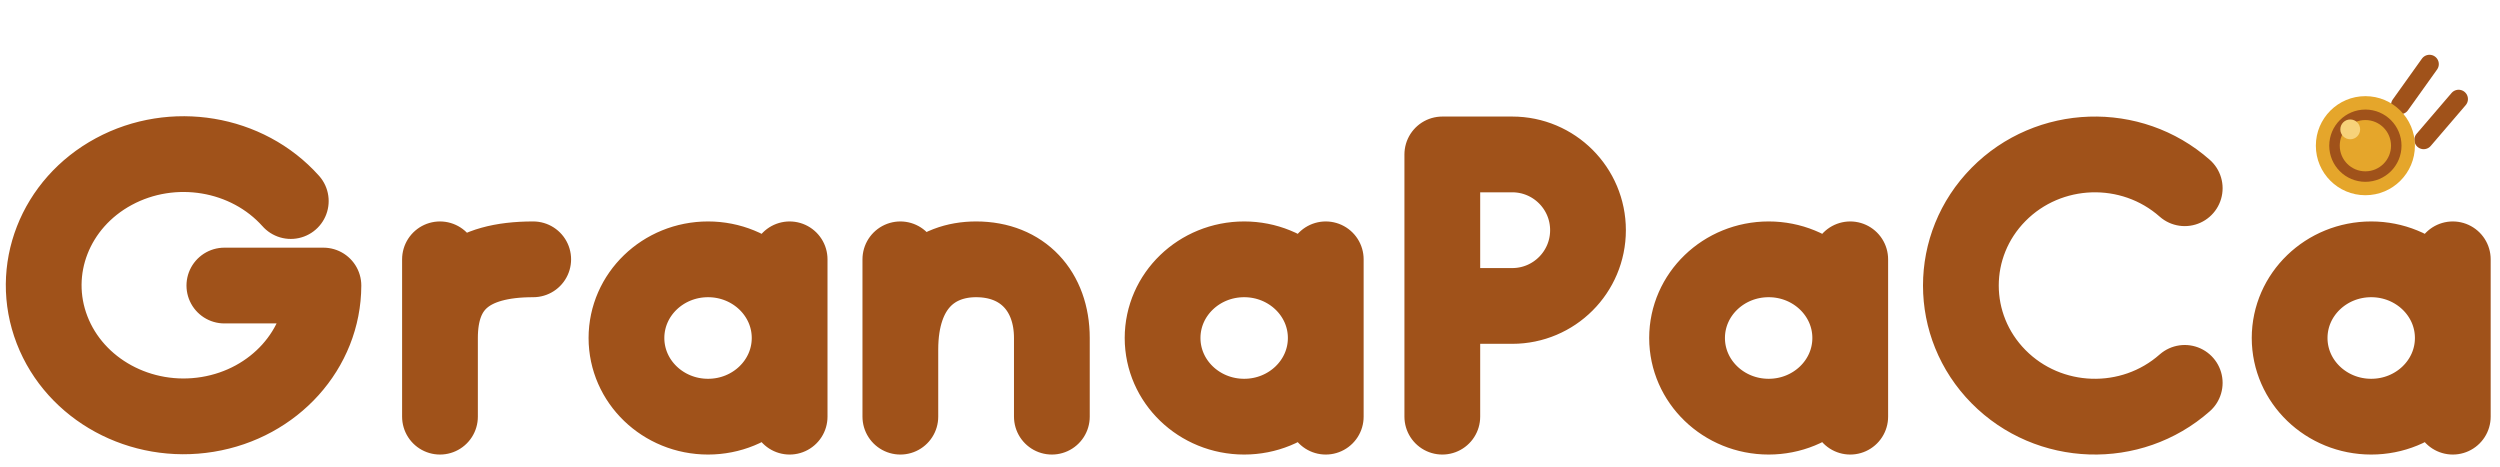
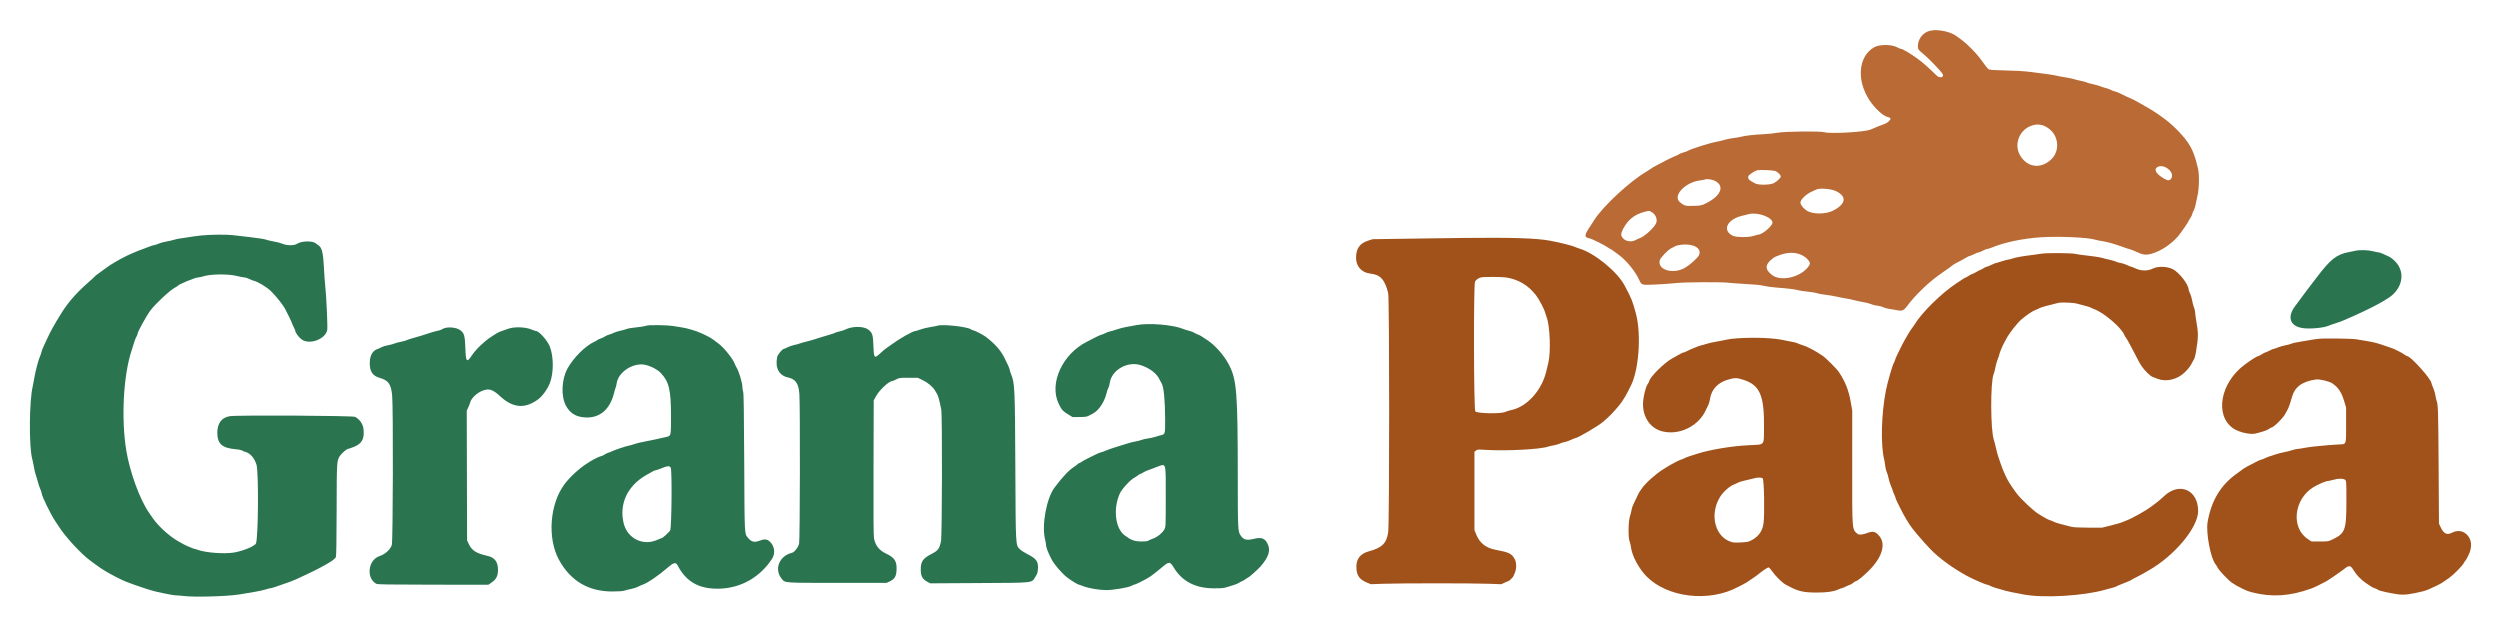
- <svg xmlns="http://www.w3.org/2000/svg" viewBox="0 22 429 80" role="img" aria-labelledby="t">
-   <path d="M49.9 56.5 A24 22.5 0 1 0 55.5 71 H38.5 M75.5 93.5 V66.5 M75.5 80 C75.5 71 80.5 66.5 91.5 66.5 M135.5 66.5 V93.5 M135.5 80 A14 13.5 0 1 0 107.5 80 A14 13.5 0 1 0 135.5 80 M154.5 93.5 V66.5 M154.5 82 C154.5 71 160.5 66.5 167.5 66.5 C175.5 66.5 180.5 72 180.5 80 V93.5 M227.5 66.5 V93.5 M227.5 80 A14 13.5 0 1 0 199.5 80 A14 13.5 0 1 0 227.5 80 M247.5 93.5 V48.5 H259.5 A13 13 0 0 1 259.5 74.5 H247.5 M317.5 66.5 V93.5 M317.5 80 A14 13.5 0 1 0 289.5 80 A14 13.5 0 1 0 317.5 80 M374.9 54.3 A23 22.5 0 1 0 374.9 87.7 M420.9 66.5 V93.5 M420.9 80 A14 13.5 0 1 0 392.9 80 A14 13.5 0 1 0 420.9 80" fill="none" stroke="#A0521A" stroke-width="13" stroke-linecap="round" stroke-linejoin="round" />
-   <path d="M411.9 40 L416.9 33" stroke="#A0521A" stroke-width="3.2" stroke-linecap="round" />
-   <path d="M415.9 46 L421.9 39" stroke="#A0521A" stroke-width="3.2" stroke-linecap="round" />
-   <circle cx="405.9" cy="47" r="8.5" fill="#E5A62B" />
-   <circle cx="405.9" cy="47" r="5.3" fill="none" stroke="#A0521A" stroke-width="1.8" />
-   <circle cx="403.3" cy="44.2" r="1.7" fill="#F7D27A" />
+ <svg xmlns="http://www.w3.org/2000/svg" viewBox="104 44 4199 1052" role="img" aria-labelledby="t">
+   <path d="M 441.479 439.536 C 434.867 440.259, 425.642 441.528, 420.979 442.358 C 416.315 443.187, 409.858 444.160, 406.629 444.520 C 403.400 444.880, 398.901 445.829, 396.632 446.630 C 394.363 447.430, 388.470 448.782, 383.536 449.633 C 378.601 450.485, 372.954 452.003, 370.986 453.007 C 369.017 454.011, 365.628 455.146, 363.453 455.527 C 361.279 455.909, 357.025 457.255, 354 458.518 C 350.975 459.781, 346.475 461.484, 344 462.302 C 335.433 465.135, 317.300 473.020, 311 476.653 C 309.625 477.446, 306.700 478.985, 304.500 480.074 C 302.300 481.162, 298.215 483.504, 295.423 485.276 C 292.630 487.049, 288.891 489.400, 287.113 490.500 C 285.335 491.600, 281.095 494.646, 277.690 497.270 C 274.286 499.893, 269.858 503.132, 267.850 504.469 C 265.843 505.805, 264.043 507.259, 263.850 507.699 C 263.658 508.140, 258.550 512.850, 252.500 518.166 C 230.671 537.349, 216.561 553.878, 203.984 575 C 202.837 576.925, 200.368 580.975, 198.495 584 C 196.623 587.025, 193.804 591.975, 192.231 595 C 190.658 598.025, 188.621 601.850, 187.704 603.500 C 186.787 605.150, 184.406 610.100, 182.412 614.500 C 180.417 618.900, 177.744 624.750, 176.470 627.500 C 175.195 630.250, 173.839 634.075, 173.455 636 C 173.070 637.925, 171.961 641.075, 170.989 643 C 168.690 647.552, 163.096 669.148, 161.405 680 C 160.676 684.675, 159.595 690.454, 159.002 692.843 C 153.079 716.711, 152.473 793.839, 158.045 814.500 C 159.084 818.350, 160.449 824.875, 161.079 829 C 161.708 833.125, 163.047 838.750, 164.054 841.500 C 165.060 844.250, 166.602 849.425, 167.479 853 C 168.357 856.575, 170.183 862.031, 171.537 865.125 C 172.892 868.219, 174 871.518, 174 872.457 C 174 876.797, 188.984 907.701, 196.500 918.862 C 199.250 922.946, 202.400 927.704, 203.500 929.435 C 213.880 945.772, 240.888 974.968, 254.900 985 C 258.357 987.475, 262.891 990.850, 264.977 992.500 C 267.062 994.150, 270.058 996.286, 271.634 997.246 C 273.210 998.207, 276.525 1000.337, 279 1001.980 C 286.706 1007.095, 308.451 1018.345, 316 1021.121 C 318.475 1022.031, 324.325 1024.207, 329 1025.956 C 333.675 1027.705, 340.263 1029.963, 343.640 1030.974 C 347.017 1031.985, 352.417 1033.725, 355.640 1034.841 C 364.321 1037.846, 394.144 1043.995, 400.221 1044.033 C 403.125 1044.051, 408.650 1044.485, 412.500 1044.998 C 429.502 1047.265, 484.027 1045.803, 505.500 1042.506 C 527.614 1039.110, 544.962 1035.823, 550.444 1033.989 C 553.713 1032.895, 557.313 1031.997, 558.444 1031.993 C 560.221 1031.987, 569.792 1028.799, 592 1020.818 C 597.662 1018.783, 602.209 1016.739, 622 1007.332 C 633.406 1001.911, 634.842 1001.186, 644.500 995.986 C 659.853 987.719, 666.201 983.362, 668.123 979.770 C 668.877 978.361, 669.275 953.968, 669.414 900.617 C 669.634 816.278, 669.547 817.591, 675.532 808.954 C 678.287 804.978, 686.514 797.991, 688.414 798.013 C 689.011 798.019, 693.252 796.572, 697.837 794.797 C 711.868 789.363, 716.411 781.192, 714.550 764.740 C 713.572 756.095, 708.449 748.594, 700.500 744.170 C 696.738 742.076, 501.893 741.029, 489.846 743.039 C 476.270 745.303, 469.002 754.975, 469.001 770.779 C 468.999 789.420, 477.025 796.607, 500 798.533 C 504.675 798.925, 509.400 799.877, 510.500 800.648 C 511.600 801.419, 514.293 802.534, 516.483 803.126 C 524.382 805.261, 531.576 813.689, 534.858 824.655 C 538.591 837.126, 537.853 946.365, 533.967 956.587 C 532.251 961.100, 513.230 969.120, 497.566 971.934 C 481.843 974.759, 449.603 972.459, 436.500 967.578 C 434.300 966.758, 431.882 966.068, 431.126 966.044 C 429.717 965.999, 414.695 959.648, 412 957.959 C 411.175 957.441, 408.408 955.904, 405.851 954.543 C 389.955 946.082, 370.259 928.418, 359.952 913.381 C 359.154 912.215, 356.521 908.390, 354.103 904.881 C 338.709 882.539, 321.989 836.679, 316.111 800.677 C 307.338 746.937, 311.236 674.057, 325.107 632.500 C 326.208 629.200, 327.984 623.475, 329.053 619.777 C 330.122 616.080, 331.895 611.580, 332.994 609.777 C 334.093 607.975, 334.994 605.798, 334.996 604.940 C 335.005 601.445, 349.978 574.238, 356.919 565.104 C 365.650 553.618, 389.809 531.179, 397.878 527.062 C 400.070 525.944, 402.106 524.637, 402.402 524.159 C 404.036 521.515, 431.956 510, 436.732 510 C 438.258 510, 442.655 509.041, 446.503 507.868 C 458.445 504.229, 487.264 503.980, 501.171 507.396 C 507.002 508.828, 513.106 510, 514.737 510 C 516.368 510, 519.720 511.073, 522.187 512.384 C 524.653 513.696, 528.199 515.104, 530.067 515.515 C 537.156 517.072, 552.586 526.453, 559.546 533.439 C 568.009 541.933, 579.122 555.832, 582.500 562.148 C 587.105 570.759, 593.838 584.677, 594.522 587 C 594.927 588.375, 596.325 591.521, 597.629 593.992 C 598.933 596.463, 600 599.123, 600 599.904 C 600 602.736, 606.370 611.159, 610.881 614.292 C 624.268 623.589, 650.722 613.658, 653.613 598.251 C 654.589 593.049, 652.056 538.571, 650.075 522.170 C 649.522 517.588, 648.603 504.313, 648.034 492.670 C 646.878 469.030, 644.556 459.612, 639.047 456.205 C 637.646 455.339, 635.556 453.800, 634.403 452.784 C 629.058 448.079, 610.304 448.548, 602.706 453.576 C 597.770 456.843, 585.461 456.625, 577.563 453.131 C 575.116 452.049, 568.822 450.432, 563.576 449.538 C 558.330 448.645, 552.435 447.244, 550.477 446.426 C 548.519 445.608, 537.148 443.824, 525.209 442.462 C 513.269 441.100, 499.912 439.539, 495.526 438.993 C 484.702 437.645, 456.160 437.932, 441.479 439.536 M 2013.500 589.924 C 2008 590.953, 1999.670 592.487, 1994.988 593.333 C 1990.306 594.179, 1983.331 595.994, 1979.488 597.367 C 1975.645 598.739, 1970.704 600.189, 1968.508 600.588 C 1966.313 600.987, 1962.533 602.368, 1960.109 603.657 C 1957.685 604.945, 1955.116 606, 1954.400 606 C 1953.259 606, 1941.129 611.674, 1937 614.140 C 1936.175 614.632, 1932.800 616.382, 1929.500 618.028 C 1888.463 638.497, 1865.832 688.044, 1882.056 721.900 C 1886.996 732.209, 1889.202 734.685, 1898.408 740.246 L 1905.450 744.500 1916.992 744.440 C 1926.125 744.392, 1929.260 744, 1932.017 742.559 C 1933.932 741.558, 1937.244 739.860, 1939.376 738.786 C 1949.270 733.798, 1959.110 719.126, 1962.609 704.144 C 1963.425 700.648, 1964.776 696.745, 1965.612 695.470 C 1966.447 694.195, 1967.522 690.382, 1968.001 686.996 C 1971.073 665.258, 1998.294 649.956, 2020.501 657.483 C 2035.970 662.726, 2047.039 671.383, 2051.849 682 C 2052.721 683.925, 2054.200 686.643, 2055.136 688.041 C 2058.590 693.197, 2060.897 717.025, 2060.956 748.179 C 2061.005 773.614, 2061.143 773.103, 2053.705 775.045 C 2051.392 775.649, 2046.784 776.967, 2043.464 777.973 C 2040.145 778.979, 2034.745 780.131, 2031.464 780.532 C 2028.184 780.933, 2023.475 782.043, 2021 782.998 C 2018.525 783.952, 2014.250 785.043, 2011.500 785.421 C 2008.750 785.799, 2003.125 787.168, 1999 788.462 C 1994.875 789.755, 1985.425 792.689, 1978 794.980 C 1970.575 797.270, 1962.925 799.956, 1961 800.947 C 1959.075 801.938, 1955.925 803.081, 1954 803.486 C 1952.075 803.891, 1948.475 805.265, 1946 806.538 C 1943.525 807.811, 1937.597 810.725, 1932.827 813.013 C 1928.057 815.301, 1922.682 818.259, 1920.883 819.586 C 1919.084 820.914, 1917.079 822, 1916.428 822 C 1915.777 822, 1914.647 822.721, 1913.916 823.601 C 1913.185 824.482, 1910.317 826.664, 1907.543 828.449 C 1898.985 833.958, 1889.247 844.349, 1875.161 863 C 1861.662 880.874, 1853.329 926.608, 1859.309 950 C 1860.223 953.575, 1860.977 958, 1860.985 959.832 C 1861.002 963.677, 1865.545 975.051, 1870.929 984.726 C 1875.863 993.594, 1888.483 1007.968, 1896.865 1014.266 C 1904.110 1019.710, 1914.416 1025.993, 1916.151 1026.024 C 1916.893 1026.037, 1920.200 1027.174, 1923.500 1028.551 C 1931.569 1031.917, 1950.346 1035.124, 1962 1035.127 C 1973.863 1035.129, 1999.713 1030.755, 2004.276 1027.973 C 2006.049 1026.892, 2008.208 1026.006, 2009.073 1026.004 C 2009.937 1026.002, 2014.662 1023.956, 2019.573 1021.459 C 2035.883 1013.162, 2036.299 1012.875, 2057.624 995.250 C 2067.535 987.059, 2069.342 987.238, 2075.251 997 C 2089.410 1020.389, 2111.566 1031.989, 2142.349 1032.130 C 2155.943 1032.193, 2159.450 1031.889, 2164.500 1030.211 C 2167.800 1029.115, 2173.162 1027.460, 2176.415 1026.533 C 2179.668 1025.607, 2183.935 1023.758, 2185.897 1022.424 C 2187.859 1021.091, 2189.955 1020, 2190.554 1020 C 2191.153 1020, 2193.411 1018.663, 2195.572 1017.028 C 2197.732 1015.393, 2199.884 1014.043, 2200.353 1014.028 C 2201.603 1013.987, 2216.912 1000.337, 2221.043 995.580 C 2234.535 980.045, 2238.259 969.164, 2233.650 958.744 C 2228.979 948.182, 2223.494 945.858, 2210.513 948.941 C 2197.547 952.020, 2192.956 950.873, 2187.662 943.234 C 2183.235 936.845, 2183.014 932.339, 2182.971 847.500 C 2182.896 701.467, 2181.306 681.571, 2167.643 655.677 C 2159.681 640.588, 2145.286 624.303, 2132 615.354 C 2121.719 608.429, 2119.321 607.009, 2115.994 605.880 C 2114.072 605.228, 2111.345 603.891, 2109.933 602.909 C 2108.521 601.928, 2104.696 600.471, 2101.433 599.673 C 2098.170 598.874, 2093.250 597.314, 2090.500 596.207 C 2073.663 589.424, 2033.628 586.157, 2013.500 589.924 M 1191 590.692 C 1189.625 590.923, 1187.150 591.525, 1185.500 592.031 C 1183.850 592.537, 1177.483 593.416, 1171.350 593.985 C 1165.218 594.553, 1158.579 595.696, 1156.598 596.523 C 1154.618 597.351, 1149.838 598.693, 1145.976 599.505 C 1142.115 600.317, 1137.276 601.839, 1135.222 602.887 C 1133.169 603.934, 1129.482 605.332, 1127.030 605.992 C 1124.577 606.652, 1121.517 608.022, 1120.229 609.035 C 1118.941 610.048, 1115.668 611.614, 1112.955 612.515 C 1110.243 613.416, 1107.775 614.556, 1107.470 615.048 C 1107.166 615.540, 1105.023 616.785, 1102.709 617.814 C 1087.442 624.600, 1067.271 644.607, 1057.152 663 C 1047.156 681.167, 1045.981 709.743, 1054.581 725.500 C 1060.746 736.794, 1069.455 742.888, 1081.932 744.636 C 1108.729 748.391, 1127.820 734.014, 1135.228 704.500 C 1136.333 700.100, 1137.612 695.781, 1138.072 694.902 C 1138.531 694.024, 1139.342 690.602, 1139.874 687.299 C 1142.532 670.795, 1162.257 655.971, 1181.500 656.016 C 1191.259 656.039, 1206.968 663.122, 1214.061 670.697 C 1227.807 685.379, 1231 699.069, 1231 743.328 C 1231 776.710, 1231.195 775.833, 1223.307 777.867 C 1217.256 779.427, 1190.220 785.192, 1182.047 786.665 C 1177.948 787.404, 1172.323 788.846, 1169.547 789.870 C 1166.771 790.894, 1162.700 792.053, 1160.500 792.445 C 1155.349 793.364, 1136.913 799.504, 1132.163 801.882 C 1130.148 802.891, 1127.274 804.011, 1125.776 804.371 C 1124.278 804.731, 1121.402 806.144, 1119.386 807.513 C 1117.370 808.881, 1114.928 810, 1113.960 810 C 1112.117 810, 1099.603 816.113, 1094.473 819.520 C 1092.833 820.609, 1090.773 821.950, 1089.895 822.500 C 1077.066 830.538, 1060.909 845.449, 1051.971 857.500 C 1027.323 890.734, 1023.138 947.949, 1042.718 984.001 C 1062.064 1019.620, 1092.164 1037.539, 1132.500 1037.448 C 1144.375 1037.422, 1149.789 1036.998, 1153.500 1035.805 C 1156.250 1034.921, 1161.425 1033.645, 1165 1032.970 C 1168.575 1032.294, 1173.300 1030.735, 1175.500 1029.506 C 1177.700 1028.276, 1181.195 1026.722, 1183.267 1026.052 C 1191.426 1023.414, 1210.050 1010.725, 1225.800 997.074 C 1235.425 988.732, 1239.163 987.910, 1242.048 993.500 C 1256.452 1021.409, 1278.569 1033.726, 1312.500 1032.734 C 1348.637 1031.678, 1380.515 1013.549, 1400.750 982.547 C 1407.035 972.917, 1404.745 959.484, 1395.633 952.534 C 1391.572 949.436, 1387.369 949.290, 1380.239 952.001 C 1370.908 955.547, 1366.021 954.344, 1360.168 947.059 C 1354.334 939.800, 1354.606 945.348, 1354.002 821 C 1353.580 733.875, 1353.142 704.642, 1352.221 702.007 C 1351.549 700.085, 1350.991 696.710, 1350.979 694.507 C 1350.940 686.923, 1345.055 667.290, 1340.916 660.933 C 1340.044 659.595, 1338.862 657.150, 1338.288 655.500 C 1335.452 647.345, 1320.630 628.571, 1311.649 621.759 C 1308.561 619.416, 1304.845 616.600, 1303.391 615.500 C 1298.080 611.480, 1293.747 609.100, 1281.500 603.478 C 1273.411 599.764, 1257.381 595.021, 1249.146 593.904 C 1244.941 593.334, 1237.900 592.221, 1233.500 591.433 C 1226.066 590.100, 1197.495 589.602, 1191 590.692 M 1678.500 591.048 C 1676.850 591.582, 1671.200 592.676, 1665.944 593.481 C 1660.688 594.286, 1653.365 596.081, 1649.671 597.472 C 1645.977 598.862, 1642.228 600, 1641.340 600 C 1637.073 600, 1613.708 613.387, 1599.500 623.971 C 1597.300 625.610, 1593.925 628.025, 1592 629.338 C 1590.075 630.651, 1585.801 634.262, 1582.501 637.362 C 1572.459 646.800, 1571.681 645.933, 1570.967 624.500 C 1570.364 606.405, 1569.265 602.942, 1562.423 597.588 C 1554.913 591.712, 1535.341 591.584, 1524.290 597.339 C 1522.524 598.258, 1518.028 599.718, 1514.298 600.583 C 1510.569 601.448, 1507.054 602.541, 1506.487 603.011 C 1505.920 603.482, 1502.316 604.742, 1498.478 605.812 C 1494.640 606.882, 1488.575 608.697, 1485 609.846 C 1467.951 615.325, 1464.942 616.213, 1457.129 618.070 C 1452.525 619.164, 1447.979 620.476, 1447.028 620.985 C 1446.076 621.495, 1442.193 622.559, 1438.399 623.350 C 1434.604 624.142, 1429.295 625.962, 1426.601 627.395 C 1423.907 628.828, 1421.156 630, 1420.488 630 C 1418.052 630, 1410.153 639.675, 1409.354 643.636 C 1405.635 662.081, 1412.332 674.627, 1427.717 678.037 C 1440.383 680.844, 1445.397 688.258, 1446.631 706 C 1448.052 726.432, 1447.656 950.424, 1446.188 956.883 C 1444.742 963.245, 1438.468 971.425, 1434.247 972.454 C 1412.406 977.777, 1403.723 1000.508, 1417.359 1016.661 C 1422.837 1023.149, 1420.626 1023, 1511.240 1023 L 1593.124 1023 1598.611 1020.404 C 1606.140 1016.842, 1609.107 1012.236, 1609.761 1003.093 C 1610.896 987.232, 1607.049 980.734, 1592.500 973.935 C 1580.819 968.477, 1574.367 960.461, 1572.021 948.488 C 1571.152 944.059, 1570.932 913.085, 1571.174 829.500 L 1571.501 716.500 1575.317 709.500 C 1580.972 699.123, 1597.223 684, 1602.717 684 C 1603.443 684, 1606.391 682.763, 1609.268 681.250 C 1614.323 678.593, 1615.026 678.500, 1630 678.500 L 1645.500 678.500 1654.098 682.686 C 1662.973 687.007, 1671.545 694.405, 1674.738 700.500 C 1675.603 702.150, 1677.098 704.625, 1678.061 706 C 1679.638 708.251, 1681.900 716.754, 1684.929 731.826 C 1686.769 740.976, 1686.383 944.047, 1684.510 952.953 C 1681.778 965.942, 1679.670 968.758, 1668.359 974.536 C 1654.130 981.803, 1650.500 987.080, 1650.500 1000.495 C 1650.500 1011.554, 1653.151 1016.526, 1661.508 1021.139 L 1666.288 1023.779 1748.394 1023.299 C 1843.276 1022.746, 1836.115 1023.530, 1842.964 1012.935 C 1846.073 1008.125, 1846.795 1005.986, 1847.285 1000.142 C 1848.365 987.254, 1844.983 982.401, 1829.500 974.623 C 1824.550 972.137, 1818.807 968.367, 1816.737 966.246 C 1809.803 959.139, 1809.989 962.610, 1809.376 829 C 1808.776 697.883, 1808.308 687.205, 1802.563 673.500 C 1801.179 670.200, 1800.037 666.636, 1800.024 665.579 C 1799.998 663.515, 1796.139 654.769, 1790.280 643.500 C 1784.054 631.524, 1774.320 620.815, 1759.276 609.392 C 1755.299 606.373, 1741.115 599, 1739.283 599 C 1738.432 599, 1736.248 598.081, 1734.430 596.957 C 1727.193 592.484, 1687.145 588.254, 1678.500 591.048 M 851.479 594.873 C 849.818 595.302, 847.343 596.373, 845.979 597.253 C 844.616 598.132, 841.700 599.145, 839.500 599.503 C 835.749 600.113, 826.106 602.982, 811 607.982 C 807.425 609.166, 801.350 610.927, 797.500 611.895 C 793.650 612.863, 789.150 614.348, 787.500 615.193 C 785.850 616.039, 781.350 617.309, 777.500 618.017 C 773.650 618.725, 768.700 620.071, 766.500 621.008 C 764.300 621.944, 759.350 623.254, 755.500 623.918 C 751.650 624.582, 747.113 625.937, 745.419 626.929 C 743.724 627.922, 740.666 629.285, 738.623 629.959 C 729.769 632.882, 725.107 641.061, 725.045 653.782 C 724.977 667.888, 729.690 675.089, 741.209 678.476 C 756.549 682.988, 760.729 688.774, 762.653 708.155 C 764.583 727.605, 764.077 953.325, 762.089 959.422 C 759.584 967.109, 750.979 974.872, 741.492 978.002 C 722.099 984.403, 718.537 1015.329, 736.131 1024.549 C 738.307 1025.690, 754.789 1025.948, 831.468 1026.041 L 924.173 1026.155 929.837 1022.279 C 937.576 1016.983, 940.411 1011.292, 940.433 1001 C 940.463 987.570, 934.791 980.231, 922.281 977.511 C 904.142 973.568, 896.399 968.593, 891.331 957.626 L 888.500 951.500 888.228 842.554 L 887.957 733.609 890.399 728.554 C 891.742 725.774, 893.337 721.613, 893.944 719.307 C 895.594 713.031, 905.029 704.002, 913.467 700.624 C 925.284 695.893, 931.195 697.658, 944.430 709.867 C 965.544 729.344, 985.718 730.970, 1007.533 714.953 C 1014.931 709.521, 1023.360 697.967, 1027.474 687.619 C 1034.174 670.767, 1034.105 642.468, 1027.323 625.746 C 1023.195 615.567, 1009.269 600, 1004.291 600 C 1003.609 600, 999.654 598.650, 995.500 597 C 985.710 593.111, 967.327 592.661, 958 596.083 C 954.975 597.193, 950.025 598.912, 947 599.903 C 941.642 601.659, 939.506 602.830, 928.709 609.922 C 916.678 617.826, 903.360 630.681, 896.478 641.033 C 888.045 653.719, 886.422 651.990, 885.656 629.500 C 884.899 607.314, 883.802 603.488, 876.736 598.390 C 871.194 594.392, 859.593 592.776, 851.479 594.873 M 2048 827.862 C 2043.875 829.313, 2040.050 830.778, 2039.500 831.117 C 2038.950 831.456, 2036.025 832.536, 2033 833.517 C 2029.975 834.499, 2025.933 836.358, 2024.018 837.651 C 2022.103 838.943, 2020 840, 2019.345 840 C 2018.689 840, 2016.881 841.062, 2015.327 842.359 C 2013.772 843.657, 2010.988 845.494, 2009.141 846.441 C 2002.621 849.785, 1988.364 865.249, 1984.948 872.682 C 1973.326 897.969, 1977.048 931.270, 1992.815 943.061 C 2003.754 951.242, 2009.295 953.310, 2020.537 953.410 C 2028.150 953.478, 2031.169 953.114, 2033.037 951.904 C 2034.392 951.025, 2037.896 949.516, 2040.824 948.548 C 2047.694 946.280, 2057.109 938.473, 2059.880 932.748 C 2061.952 928.467, 2062 927.257, 2062 878.907 C 2062 818.658, 2063.071 822.561, 2048 827.862 M 1215 830.500 C 1210.325 832.381, 1205.825 833.940, 1205 833.966 C 1203.307 834.018, 1202.258 834.556, 1189 842.172 C 1157.946 860.009, 1143.750 890.339, 1151.413 922.478 C 1157.664 948.695, 1184.202 961.657, 1208.693 950.455 C 1211.644 949.105, 1214.473 948, 1214.978 948 C 1216.811 948, 1228.018 937.865, 1229.629 934.750 C 1232.109 929.954, 1232.936 833.077, 1230.528 829.402 C 1228.389 826.138, 1225.300 826.357, 1215 830.500" fill="#2A7550" fill-rule="evenodd" />
+   <path d="M 2560.500 443.667 C 2544.550 443.850, 2504.050 444.393, 2470.500 444.873 L 2409.500 445.747 2401.358 448.383 C 2387.748 452.789, 2381.623 461.671, 2381.624 477 C 2381.624 491.436, 2391.026 501.869, 2405.500 503.492 C 2422.465 505.396, 2429.760 513.282, 2435.566 536 C 2437.769 544.623, 2437.801 923.242, 2435.599 938.065 C 2432.851 956.560, 2425.231 964.062, 2403.133 970.025 C 2388.302 974.027, 2381.387 983.355, 2382.200 998.265 C 2382.888 1010.904, 2387.507 1017.310, 2399.571 1022.358 L 2406.402 1025.216 2427.951 1024.483 C 2456.801 1023.500, 2575.944 1023.493, 2603.545 1024.471 L 2625.590 1025.253 2631.141 1022.626 C 2634.195 1021.182, 2637.121 1020, 2637.644 1020 C 2638.735 1020, 2646 1012.781, 2646 1011.697 C 2646 1011.302, 2647.012 1008.846, 2648.250 1006.239 C 2651.309 999.796, 2651.330 989.209, 2648.296 983.500 C 2643.131 973.783, 2639.003 971.728, 2616.027 967.433 C 2600.053 964.447, 2589.554 956.319, 2583.820 942.500 L 2580.500 934.500 2580.500 868.662 L 2580.500 802.824 2583 800.798 C 2585.369 798.877, 2586.233 798.817, 2599.500 799.636 C 2633.805 801.754, 2692.011 798.688, 2704.221 794.120 C 2705.475 793.651, 2709.604 792.732, 2713.398 792.079 C 2717.191 791.425, 2721.916 790.069, 2723.898 789.065 C 2725.879 788.061, 2729.480 786.910, 2731.899 786.507 C 2734.319 786.104, 2739.044 784.475, 2742.399 782.888 C 2745.755 781.300, 2748.995 780.001, 2749.600 780.001 C 2753.635 779.998, 2790.387 758.339, 2797.052 752.036 C 2797.946 751.191, 2801.279 748.250, 2804.460 745.500 C 2809.974 740.733, 2823.369 725.723, 2827.539 719.639 C 2831.164 714.350, 2835.927 706.520, 2837.052 704 C 2838.589 700.559, 2840.425 696.881, 2841.796 694.500 C 2856.377 669.166, 2861.344 606.567, 2851.636 570.500 C 2845.934 549.316, 2844.342 545.380, 2832.500 523.198 C 2820.197 500.151, 2782.069 469.037, 2757.012 461.596 C 2754.342 460.803, 2751.109 459.592, 2749.829 458.905 C 2746.258 456.988, 2724.567 451.507, 2708.500 448.461 C 2685.090 444.022, 2644.427 442.705, 2560.500 443.667 M 3533 470.092 C 3530.525 470.555, 3524.450 471.419, 3519.500 472.011 C 3501.703 474.141, 3489.895 476.188, 3484.520 478.077 C 3481.511 479.135, 3478.126 480, 3476.996 480 C 3475.866 480, 3470.846 481.350, 3465.839 483 C 3460.832 484.650, 3456.232 486.002, 3455.618 486.004 C 3455.003 486.006, 3451.800 487.354, 3448.500 489 C 3445.200 490.646, 3441.775 491.994, 3440.890 491.996 C 3440.004 491.998, 3437.688 493.080, 3435.743 494.400 C 3433.798 495.720, 3431.147 497.118, 3429.853 497.507 C 3428.559 497.896, 3425.436 499.516, 3422.912 501.107 C 3420.389 502.698, 3417.689 504.008, 3416.912 504.018 C 3416.136 504.028, 3413.520 505.378, 3411.100 507.018 C 3408.679 508.658, 3406.278 510, 3405.763 510 C 3405.248 510, 3402.953 511.271, 3400.663 512.824 C 3398.374 514.376, 3393.800 517.404, 3390.500 519.551 C 3365.569 535.774, 3331.718 568.993, 3319.820 588.911 C 3318.641 590.885, 3316.853 593.425, 3315.847 594.555 C 3312.927 597.835, 3301.881 616.685, 3297.127 626.500 C 3294.730 631.450, 3291.749 637.525, 3290.504 640 C 3289.259 642.475, 3287.678 646.300, 3286.990 648.500 C 3286.302 650.700, 3285.388 652.950, 3284.960 653.500 C 3282.866 656.186, 3274.362 685.646, 3271.537 700 C 3263.794 739.350, 3262.562 791.818, 3268.801 816.506 C 3269.356 818.703, 3270.109 823.392, 3270.475 826.926 C 3270.840 830.461, 3271.972 834.985, 3272.990 836.981 C 3274.008 838.976, 3275.364 843.509, 3276.003 847.054 C 3276.641 850.599, 3278.477 856.500, 3280.082 860.168 C 3281.687 863.835, 3283 867.309, 3283 867.888 C 3283 868.467, 3284.125 871.400, 3285.500 874.406 C 3286.875 877.412, 3288 880.389, 3288 881.021 C 3288 882.871, 3301.728 909.946, 3305.990 916.500 C 3308.135 919.800, 3310.640 923.812, 3311.556 925.415 C 3314.621 930.778, 3333.123 952.602, 3346 966.043 C 3360.754 981.444, 3383.745 998.234, 3408.500 1011.688 C 3417.614 1016.642, 3439.165 1026, 3441.457 1026 C 3442.350 1026, 3444.974 1026.979, 3447.290 1028.177 C 3451.090 1030.141, 3454.646 1031.273, 3473 1036.358 C 3478.133 1037.781, 3483.308 1038.835, 3503.500 1042.574 C 3537.157 1048.806, 3603.548 1044.879, 3640 1034.501 C 3644.675 1033.170, 3650.525 1031.569, 3653 1030.943 C 3655.475 1030.317, 3657.960 1029.428, 3658.523 1028.968 C 3659.086 1028.508, 3662.461 1027.024, 3666.023 1025.670 C 3675.813 1021.949, 3683.702 1018.491, 3685.178 1017.275 C 3685.905 1016.676, 3688.975 1015.016, 3692 1013.588 C 3695.025 1012.160, 3699.750 1009.680, 3702.500 1008.078 C 3705.250 1006.476, 3709.975 1003.756, 3713 1002.033 C 3756.561 977.226, 3795.929 929.973, 3795.987 902.426 C 3796.063 866.600, 3764.357 852.893, 3738.500 877.574 C 3735.200 880.724, 3730.250 885.001, 3727.500 887.079 C 3724.750 889.156, 3720.250 892.589, 3717.500 894.706 C 3708.922 901.309, 3685.097 914.671, 3675.613 918.197 C 3672.801 919.243, 3669.133 920.727, 3667.463 921.495 C 3665.793 922.263, 3657.693 924.560, 3649.463 926.599 L 3634.500 930.306 3611.500 930.233 C 3594.883 930.180, 3586.835 929.753, 3582.500 928.692 C 3565.481 924.527, 3557.116 922.104, 3553.500 920.290 C 3551.300 919.187, 3548.332 918.004, 3546.903 917.661 C 3545.475 917.319, 3541.650 915.457, 3538.403 913.523 C 3535.157 911.589, 3530.762 908.993, 3528.638 907.753 C 3519.811 902.603, 3497.807 881.886, 3490.484 871.832 C 3480.885 858.651, 3477.299 852.966, 3472.929 844 C 3469.723 837.423, 3466.424 829.214, 3463.686 821 C 3462.861 818.525, 3461.200 813.575, 3459.995 810 C 3458.789 806.425, 3457.135 800.125, 3456.319 796 C 3455.503 791.875, 3453.938 785.885, 3452.841 782.689 C 3447.226 766.321, 3446.943 685.754, 3452.455 672.717 C 3453.335 670.636, 3454.733 665.236, 3455.562 660.717 C 3456.391 656.198, 3458.179 649.969, 3459.535 646.875 C 3460.891 643.781, 3462 640.463, 3462 639.501 C 3462 637.798, 3468.128 622.999, 3470.075 620 C 3470.610 619.175, 3472.179 616.250, 3473.562 613.500 C 3478.085 604.501, 3491.948 586.658, 3499.204 580.495 C 3508.621 572.498, 3517.957 566.279, 3523.462 564.337 C 3525.665 563.560, 3528.448 562.281, 3529.647 561.496 C 3531.510 560.275, 3545.003 556.520, 3560.850 552.813 C 3567.047 551.363, 3587.433 552.255, 3593.500 554.241 C 3596.250 555.141, 3601.875 556.638, 3606 557.567 C 3610.125 558.496, 3614.544 559.905, 3615.820 560.698 C 3617.097 561.490, 3619.797 562.731, 3621.820 563.455 C 3637.979 569.237, 3667.538 594.729, 3672.125 606.837 C 3672.679 608.302, 3673.963 610.400, 3674.978 611.500 C 3675.993 612.600, 3680.532 620.700, 3685.066 629.500 C 3696.807 652.292, 3697.146 652.913, 3701.139 659 C 3705.816 666.127, 3715.315 675.515, 3719.340 676.988 C 3721.078 677.624, 3724.975 679.106, 3728 680.282 C 3742.521 685.925, 3761.207 681.447, 3773.535 669.370 C 3779.553 663.474, 3783.513 658.277, 3785.813 653.256 C 3786.759 651.190, 3788.290 648.375, 3789.214 647 C 3790.137 645.625, 3791.608 640, 3792.482 634.500 C 3796.523 609.068, 3796.562 604.422, 3792.913 583.575 C 3791.861 577.566, 3791 570.966, 3791 568.908 C 3791 566.850, 3790.157 563.198, 3789.126 560.794 C 3788.095 558.389, 3786.690 553.064, 3786.004 548.961 C 3785.317 544.857, 3783.685 539.377, 3782.378 536.783 C 3781.070 534.189, 3780 531.333, 3780 530.435 C 3780 521.983, 3764.468 501.826, 3753.625 496.207 C 3743.978 491.207, 3728.084 490.796, 3719.283 495.319 C 3711.495 499.321, 3700.021 499.191, 3691.160 494.999 C 3687.673 493.350, 3684.298 492, 3683.660 491.999 C 3683.022 491.999, 3679.800 490.723, 3676.500 489.165 C 3673.200 487.607, 3668.355 486.040, 3665.733 485.683 C 3663.111 485.326, 3659.548 484.300, 3657.815 483.404 C 3656.082 482.508, 3650.803 480.971, 3646.082 479.989 C 3641.362 479.006, 3636.351 477.752, 3634.947 477.201 C 3632.407 476.204, 3615.139 473.644, 3603.277 472.504 C 3599.854 472.176, 3594.004 471.261, 3590.277 470.471 C 3582.715 468.868, 3541.014 468.593, 3533 470.092 M 2591.479 509.929 C 2587.167 510.963, 2583.129 513.849, 2581.449 517.099 C 2578.866 522.093, 2579.319 732.319, 2581.918 734.918 C 2585.694 738.694, 2625.750 739.327, 2632.624 735.719 C 2634.342 734.817, 2638.913 733.419, 2642.783 732.612 C 2668.481 727.254, 2693.381 699.790, 2700.910 668.500 C 2702.101 663.550, 2703.784 656.575, 2704.650 653 C 2708.878 635.547, 2707.314 591.714, 2701.956 577.500 C 2700.920 574.750, 2699.758 571.169, 2699.375 569.542 C 2697.905 563.297, 2689.003 546.417, 2683.500 539.439 C 2670.513 522.971, 2654.259 513.340, 2633.918 510.061 C 2626.626 508.886, 2596.225 508.791, 2591.479 509.929 M 3023 612.135 C 3015.575 612.600, 3007.025 613.642, 3004 614.450 C 3000.975 615.259, 2993.775 616.658, 2988 617.561 C 2982.225 618.463, 2974.180 620.281, 2970.122 621.601 C 2966.065 622.920, 2962.175 624, 2961.478 624 C 2959.660 624, 2940.191 631.912, 2936.559 634.127 C 2934.876 635.153, 2932.825 635.997, 2932 636.002 C 2930.529 636.012, 2929.163 636.680, 2919.921 641.909 C 2917.403 643.334, 2913.884 645.315, 2912.101 646.312 C 2898.595 653.862, 2874 678.523, 2874 684.516 C 2874 684.998, 2872.864 687.032, 2871.476 689.035 C 2867.759 694.399, 2863.732 711.520, 2863.604 722.500 C 2863.340 745.288, 2876.369 763.689, 2896.210 768.551 C 2925.093 775.630, 2957.537 759.445, 2969.482 732 C 2970.319 730.075, 2971.944 726.765, 2973.093 724.645 C 2974.241 722.525, 2975.601 717.824, 2976.114 714.198 C 2978.309 698.698, 2988.775 687.089, 3005.135 682.007 C 3017.339 678.215, 3021.226 678.238, 3033 682.170 C 3060.037 691.200, 3067.438 708.689, 3066.798 762.042 C 3066.420 793.603, 3069.222 790.372, 3041 791.790 C 3012.166 793.239, 2975.891 799.274, 2954.500 806.180 C 2951.200 807.245, 2945.800 808.954, 2942.500 809.978 C 2939.200 811.001, 2934.717 812.775, 2932.539 813.919 C 2930.360 815.064, 2928.051 816, 2927.408 816 C 2925.995 816, 2912.451 822.993, 2905.423 827.351 C 2902.630 829.083, 2898.893 831.400, 2897.117 832.500 C 2884.778 840.143, 2868.115 855.107, 2861.619 864.378 C 2856.090 872.268, 2856.546 871.464, 2852.472 880.500 C 2850.489 884.900, 2848.008 890.142, 2846.961 892.150 C 2845.913 894.157, 2844.779 897.757, 2844.440 900.150 C 2844.101 902.542, 2842.865 907.425, 2841.693 911 C 2838.869 919.615, 2838.500 947.034, 2841.121 953.500 C 2842.013 955.700, 2843.066 960.200, 2843.461 963.500 C 2845.123 977.382, 2856.630 998.945, 2869.272 1011.865 C 2904.570 1047.938, 2974.862 1056.069, 3023.500 1029.706 C 3024.600 1029.110, 3027.694 1027.553, 3030.376 1026.248 C 3033.057 1024.942, 3036.432 1023.075, 3037.876 1022.098 C 3039.319 1021.122, 3043.425 1018.346, 3047 1015.929 C 3050.575 1013.513, 3054.175 1010.974, 3055 1010.286 C 3062.229 1004.266, 3072.730 997, 3074.203 997 C 3075.309 997, 3077.680 999.433, 3080.260 1003.214 C 3085.743 1011.250, 3097.774 1023.155, 3103.228 1025.942 C 3105.577 1027.143, 3109.075 1028.949, 3111 1029.955 C 3125.173 1037.363, 3134.258 1039.241, 3156 1039.261 C 3171.732 1039.275, 3184.014 1037.567, 3190.688 1034.435 C 3193.542 1033.096, 3196.478 1032, 3197.214 1032 C 3197.949 1032, 3201.239 1030.664, 3204.525 1029.031 C 3207.811 1027.399, 3211.001 1026.049, 3211.612 1026.031 C 3212.224 1026.014, 3214.424 1024.650, 3216.500 1023 C 3218.576 1021.350, 3220.788 1020, 3221.414 1020 C 3223.202 1020, 3231.791 1013.205, 3240.376 1005 C 3264.836 981.620, 3272.494 958.283, 3260.357 944.104 C 3253.785 936.426, 3249.861 935.564, 3239.404 939.500 C 3232.161 942.226, 3226.199 942.708, 3223.940 940.750 C 3214.543 932.609, 3214.929 937.456, 3214.979 828 L 3215.022 733.500 3212.556 719.500 C 3208.978 699.193, 3203.512 685.326, 3192.598 668.875 C 3188.945 663.368, 3170.676 645.136, 3165.016 641.349 C 3151.915 632.582, 3139.566 626.099, 3131.378 623.691 C 3128.561 622.862, 3124.905 621.485, 3123.254 620.631 C 3121.602 619.777, 3117.157 618.602, 3113.376 618.019 C 3109.594 617.437, 3103.800 616.303, 3100.500 615.500 C 3084.865 611.696, 3052.466 610.289, 3023 612.135 M 3998 613.064 C 3993.325 613.582, 3986.125 614.674, 3982 615.491 C 3977.875 616.307, 3970.172 617.614, 3964.882 618.394 C 3959.591 619.174, 3953.966 620.469, 3952.382 621.271 C 3950.797 622.074, 3946.350 623.299, 3942.500 623.994 C 3938.650 624.689, 3932.926 626.324, 3929.780 627.629 C 3926.634 628.933, 3923.435 630, 3922.671 630 C 3921.907 630, 3918.752 631.350, 3915.660 633 C 3912.568 634.650, 3909.467 636.002, 3908.769 636.004 C 3908.071 636.007, 3905.475 637.355, 3903 639 C 3900.525 640.645, 3897.913 641.993, 3897.195 641.996 C 3895.207 642.002, 3884.593 648.692, 3873.934 656.657 C 3833.298 687.019, 3823.462 741.238, 3854.584 763.316 C 3863.858 769.895, 3883.462 774.463, 3892.500 772.152 C 3906.351 768.609, 3911.133 766.982, 3914.581 764.638 C 3916.717 763.187, 3918.805 762, 3919.221 762 C 3922.760 762, 3939.715 745.128, 3942.334 739 C 3942.922 737.625, 3944.228 735.282, 3945.238 733.794 C 3947.413 730.587, 3950.426 722.369, 3953.227 712 C 3958.124 693.875, 3970.293 684.744, 3994.096 681.334 C 3999.883 680.505, 4016.339 684.449, 4021.283 687.850 C 4031.511 694.888, 4036.696 702.616, 4041.190 717.520 L 4044.500 728.500 4044.500 757.714 C 4044.500 792.647, 4045.651 789.860, 4030.930 790.576 C 4021.057 791.057, 4009.236 792.053, 3990 794.026 C 3985.325 794.505, 3977.973 795.596, 3973.662 796.449 C 3969.351 797.302, 3964.571 798, 3963.040 798 C 3961.508 798, 3956.935 799.070, 3952.878 800.377 C 3948.820 801.685, 3943.278 803.075, 3940.562 803.467 C 3933.996 804.414, 3912.525 811.165, 3907.515 813.858 C 3905.323 815.036, 3902.848 816.001, 3902.015 816.002 C 3900.682 816.005, 3892.681 819.894, 3878 827.675 C 3875.525 828.987, 3871.475 831.618, 3869 833.521 C 3866.525 835.425, 3863.375 837.764, 3862 838.720 C 3834.373 857.925, 3818.320 884.152, 3811.933 920.516 C 3808.765 938.555, 3817.038 982.389, 3825.417 991.958 C 3826.159 992.806, 3827.751 995.456, 3828.953 997.847 C 3831.097 1002.110, 3846.728 1018.556, 3852.383 1022.500 C 3857.358 1025.969, 3862.350 1028.869, 3867 1030.991 C 3869.475 1032.120, 3873.161 1033.933, 3875.192 1035.018 C 3877.222 1036.104, 3882.622 1037.925, 3887.192 1039.064 C 3920.340 1047.327, 3950.161 1045.376, 3985.500 1032.634 C 3991.616 1030.429, 3997.464 1027.637, 4010.866 1020.524 C 4013.843 1018.944, 4020.572 1014.438, 4034.796 1004.500 C 4037.157 1002.850, 4040.940 1000.014, 4043.201 998.198 C 4049.391 993.228, 4052.461 993.916, 4056.723 1001.226 C 4061.282 1009.046, 4069.916 1018.138, 4077.331 1022.928 C 4080.724 1025.119, 4084.625 1027.765, 4086 1028.807 C 4087.375 1029.850, 4090.300 1031.277, 4092.500 1031.978 C 4094.700 1032.679, 4097.264 1033.919, 4098.197 1034.733 C 4099.953 1036.265, 4117.870 1040.302, 4131 1042.123 C 4141.973 1043.646, 4151.359 1042.544, 4174 1037.079 C 4178.597 1035.969, 4186.621 1032.651, 4196.500 1027.775 C 4204.569 1023.792, 4206.628 1022.513, 4217.448 1014.761 C 4225.281 1009.149, 4239.625 994.656, 4242.049 989.903 C 4243.106 987.831, 4244.440 985.846, 4245.012 985.492 C 4245.585 985.139, 4247.841 981.120, 4250.027 976.563 C 4256.875 962.282, 4255.675 949.524, 4246.707 941.284 C 4239.966 935.090, 4230.920 934.234, 4221.901 938.935 C 4213.843 943.135, 4208.383 940.326, 4203.232 929.332 L 4200.500 923.500 4199.892 825.500 C 4199.303 730.730, 4199.061 723.537, 4196.198 716 C 4195.676 714.625, 4194.921 711.025, 4194.521 708 C 4194.121 704.975, 4192.490 699.500, 4190.897 695.832 C 4189.304 692.165, 4188 688.633, 4188 687.983 C 4188 681.078, 4152.989 642, 4146.803 642 C 4146.190 642, 4144.296 640.942, 4142.594 639.650 C 4140.892 638.357, 4137.475 636.326, 4135 635.136 C 4132.525 633.947, 4129.375 632.330, 4128 631.543 C 4126.625 630.756, 4123.475 629.448, 4121 628.636 C 4118.525 627.824, 4112.675 625.808, 4108 624.157 C 4096.777 620.194, 4089.681 618.421, 4077 616.413 C 4071.225 615.498, 4064.250 614.362, 4061.500 613.889 C 4053.961 612.591, 4007.693 611.990, 3998 613.064 M 3049.500 847.560 C 3046.750 848.344, 3040.245 849.897, 3035.045 851.012 C 3029.844 852.127, 3024.525 853.737, 3023.224 854.589 C 3021.923 855.441, 3019.149 856.742, 3017.059 857.479 C 3009.241 860.238, 2998.116 870.102, 2992.733 879.048 C 2974.420 909.484, 2985.244 947.997, 3014.034 954.842 C 3018.721 955.956, 3037.519 954.971, 3041.500 953.402 C 3055.526 947.875, 3064.122 937.371, 3065.971 923.500 C 3068.094 907.584, 3067.010 849.210, 3064.559 847.419 C 3062.131 845.645, 3056.020 845.702, 3049.500 847.560 M 4022.500 850.038 C 4019.200 851.029, 4015.207 851.876, 4013.626 851.920 C 4010.276 852.013, 3996.717 857.863, 3989.500 862.328 C 3956.482 882.757, 3951.535 930.724, 3980.500 949.592 L 3986.500 953.500 4000.500 953.487 C 4014.094 953.474, 4014.691 953.383, 4021.096 950.347 C 4043.030 939.954, 4045 934.633, 4045 885.790 C 4045 853.333, 4044.921 851.921, 4043 850 C 4040.429 847.429, 4031.131 847.446, 4022.500 850.038" fill="#A0521A" fill-rule="evenodd" />
+   <path d="M 3346.255 95.516 C 3334.766 98.011, 3326.337 107.791, 3325.316 119.810 C 3324.792 125.973, 3325.783 127.652, 3333.696 134.018 C 3343.449 141.865, 3365.956 165.355, 3367.213 169 C 3369.117 174.524, 3361.721 175.744, 3356.602 170.750 C 3341.551 156.065, 3334.986 150.263, 3325 142.826 C 3313.950 134.596, 3299.464 126, 3296.646 126 C 3295.904 126, 3293.168 124.867, 3290.564 123.483 C 3280.621 118.196, 3260.245 118.296, 3251.284 123.675 C 3225.007 139.447, 3221.904 179.051, 3244.297 212.823 C 3252.830 225.692, 3266.336 238.300, 3273.527 240.111 C 3280.134 241.775, 3280.785 243.203, 3276.821 247.339 C 3274.994 249.245, 3271.475 251.493, 3269 252.335 C 3263.813 254.100, 3254.147 257.966, 3245.500 261.733 C 3236.130 265.816, 3177.841 269.077, 3168.007 266.069 C 3161.363 264.036, 3100.877 264.684, 3089.909 266.905 C 3084.734 267.953, 3073.525 269.112, 3065 269.480 C 3049.788 270.136, 3034.949 271.875, 3027.342 273.892 C 3025.229 274.453, 3019.594 275.390, 3014.819 275.975 C 3010.045 276.560, 3003.344 277.932, 2999.929 279.023 C 2996.513 280.114, 2990.970 281.449, 2987.610 281.990 C 2977.433 283.628, 2943.546 294.302, 2938.844 297.350 C 2937.555 298.186, 2934.250 299.417, 2931.500 300.087 C 2928.750 300.756, 2925.306 302.136, 2923.846 303.152 C 2922.386 304.168, 2920.811 305, 2920.346 305 C 2919.515 305, 2903.942 312.313, 2901 314.085 C 2899.527 314.972, 2892.903 318.465, 2884 323.049 C 2881.525 324.324, 2878.306 326.296, 2876.847 327.433 C 2875.388 328.570, 2871.858 330.850, 2869.004 332.500 C 2841.908 348.161, 2796.478 390.313, 2781.686 413.517 C 2779.588 416.808, 2775.426 423.272, 2772.436 427.882 C 2764.917 439.477, 2765.143 442.706, 2773.586 444.301 C 2777.842 445.106, 2798.910 455.567, 2804.696 459.750 C 2806.408 460.987, 2808.088 462, 2808.428 462 C 2809.337 462, 2817.531 467.772, 2825.115 473.753 C 2837.302 483.365, 2851.150 500.788, 2857.235 514.165 C 2861.266 523.028, 2861.134 522.992, 2885 521.890 C 2896.275 521.369, 2911.575 520.275, 2919 519.457 C 2934.449 517.757, 2996.813 517.439, 3008.500 519.001 C 3012.350 519.516, 3025.175 520.429, 3037 521.030 C 3051.591 521.772, 3061.071 522.750, 3066.500 524.072 C 3070.900 525.143, 3080.575 526.470, 3088 527.020 C 3106.823 528.415, 3118.646 529.860, 3124.500 531.480 C 3127.250 532.241, 3134.450 533.323, 3140.500 533.884 C 3146.550 534.446, 3153.487 535.608, 3155.916 536.466 C 3158.344 537.325, 3164.644 538.495, 3169.916 539.065 C 3175.187 539.635, 3184.225 541.175, 3190 542.487 C 3195.775 543.800, 3202.750 545.154, 3205.500 545.496 C 3208.250 545.839, 3213.650 546.971, 3217.500 548.013 C 3221.350 549.054, 3228.731 550.628, 3233.902 551.510 C 3239.073 552.392, 3244.923 553.925, 3246.902 554.916 C 3248.881 555.907, 3253.318 557, 3256.762 557.345 C 3260.207 557.690, 3264.824 558.890, 3267.024 560.012 C 3270.485 561.778, 3275.261 562.776, 3294.098 565.670 C 3298.633 566.366, 3302.481 564.425, 3305.906 559.712 C 3320.723 539.326, 3345.632 515.667, 3367.939 500.792 C 3373.468 497.105, 3378.590 493.420, 3383.783 489.393 C 3385.277 488.234, 3388.525 486.293, 3391 485.080 C 3396.517 482.377, 3402.477 479.105, 3407.185 476.194 C 3409.138 474.987, 3411.358 473.986, 3412.118 473.969 C 3412.878 473.951, 3416.189 472.601, 3419.475 470.969 C 3422.761 469.336, 3426.202 468, 3427.123 468 C 3428.044 468, 3431.363 466.650, 3434.500 465 C 3437.637 463.350, 3441.170 461.989, 3442.352 461.976 C 3443.533 461.963, 3447.200 460.815, 3450.500 459.424 C 3470.550 450.976, 3502.442 444.385, 3532.425 442.495 C 3562.530 440.596, 3611.002 442.765, 3623 446.546 C 3625.475 447.326, 3630.875 448.432, 3635 449.003 C 3642.839 450.089, 3657.239 454.191, 3670 458.973 C 3674.125 460.519, 3679.016 462.105, 3680.868 462.497 C 3682.721 462.890, 3687.459 464.741, 3691.399 466.612 C 3703.148 472.192, 3708.314 472.853, 3718.210 470.040 C 3733.478 465.700, 3751.005 454.007, 3762.620 440.411 C 3766.999 435.286, 3779.996 416.380, 3780.004 415.124 C 3780.007 414.781, 3781.355 412.475, 3783 410 C 3784.645 407.525, 3785.993 404.780, 3785.996 403.899 C 3785.998 403.018, 3787.073 400.280, 3788.384 397.814 C 3789.696 395.347, 3791.084 391.343, 3791.470 388.915 C 3791.856 386.487, 3793.337 379.550, 3794.761 373.500 C 3797.861 360.328, 3798.240 335.924, 3795.499 326 C 3794.663 322.975, 3793.267 317.575, 3792.396 314 C 3790.942 308.036, 3786.169 295.602, 3783.949 292 C 3783.441 291.175, 3782.317 289.231, 3781.451 287.679 C 3774.750 275.680, 3755.722 255.597, 3740 243.934 C 3729.113 235.857, 3726.669 234.195, 3715.605 227.334 C 3708.407 222.870, 3685.204 210, 3684.355 210 C 3683.645 210, 3672.356 204.728, 3664 200.495 C 3661.525 199.241, 3657.925 197.898, 3656 197.510 C 3654.075 197.123, 3651.001 195.944, 3649.169 194.889 C 3647.338 193.835, 3643.738 192.517, 3641.169 191.962 C 3638.601 191.406, 3634.324 190.033, 3631.665 188.911 C 3629.005 187.789, 3623.481 186.230, 3619.387 185.447 C 3615.294 184.664, 3610.715 183.387, 3609.210 182.609 C 3607.705 181.831, 3603.555 180.658, 3599.987 180.004 C 3596.419 179.349, 3590.800 177.976, 3587.500 176.953 C 3584.200 175.930, 3577.979 174.622, 3573.677 174.047 C 3569.374 173.471, 3562.174 172.105, 3557.677 171.011 C 3553.179 169.918, 3541.175 168.105, 3531 166.982 C 3520.825 165.860, 3509.800 164.499, 3506.500 163.958 C 3503.200 163.417, 3488.350 162.708, 3473.500 162.383 C 3453.033 161.934, 3445.967 161.455, 3444.299 160.404 C 3442.288 159.138, 3440.179 156.482, 3428.678 140.734 C 3423.151 133.165, 3406.896 116.867, 3399.850 111.828 C 3396.521 109.448, 3392.605 106.545, 3391.148 105.379 C 3381.176 97.391, 3359.522 92.634, 3346.255 95.516 M 3513.564 256.073 C 3495.510 263.885, 3487.190 286.027, 3495.931 303 C 3507.434 325.338, 3531.534 329.057, 3549.672 311.293 C 3563.162 298.082, 3562.239 274.807, 3547.720 262.059 C 3537.047 252.688, 3525.901 250.735, 3513.564 256.073 M 3728.364 324.170 C 3720.461 327.996, 3725.089 336.379, 3739.572 344.472 C 3745.930 348.024, 3749.062 347.497, 3751.446 342.473 C 3756.100 332.665, 3738.933 319.052, 3728.364 324.170 M 3055.870 329.886 C 3051.262 330.851, 3041.327 337.394, 3040.496 340.011 C 3039.452 343.303, 3040.925 345.911, 3045.159 348.267 C 3047.366 349.495, 3050.596 351.287, 3052.336 352.248 C 3057.319 355.002, 3076.812 354.753, 3082.789 351.860 C 3088.380 349.154, 3095 342.914, 3095 340.351 C 3095 337.769, 3089.172 332.196, 3085.314 331.090 C 3080.936 329.835, 3060.168 328.985, 3055.870 329.886 M 2967.829 345.504 C 2967.552 345.781, 2963.765 346.459, 2959.414 347.011 C 2934.062 350.225, 2912.963 372.980, 2925.500 383.587 C 2932.723 389.699, 2934.780 390.243, 2948.857 389.772 C 2961.018 389.366, 2961.786 389.209, 2969 385.655 C 2995.097 372.797, 3001.567 355.761, 2983.541 347.367 C 2978.938 345.223, 2969.258 344.076, 2967.829 345.504 M 3155 362.252 C 3153.625 362.994, 3150.700 364.319, 3148.500 365.196 C 3138.425 369.212, 3128 378.948, 3128 384.341 C 3128 387.830, 3133.056 394.186, 3138.727 397.825 C 3148.666 404.203, 3170.911 404.083, 3183.290 397.585 C 3204.856 386.266, 3206.311 373.637, 3187.080 364.709 C 3179.305 361.099, 3159.891 359.612, 3155 362.252 M 2865.058 400.119 C 2849.063 404.413, 2838.182 413.263, 2830.162 428.500 C 2825.830 436.731, 2825.981 440.216, 2830.882 445.118 C 2835.563 449.798, 2845.366 450.753, 2851.382 447.114 C 2853.097 446.077, 2855.625 444.897, 2857 444.492 C 2865.854 441.886, 2883.984 425.148, 2886.059 417.666 C 2887.954 410.831, 2884.105 403.174, 2876.901 399.449 C 2873.522 397.702, 2874.208 397.663, 2865.058 400.119 M 3041.500 403.615 C 3040.400 403.899, 3035.168 405.172, 3029.873 406.445 C 3004.725 412.489, 2996.094 431.090, 3014.339 439.922 C 3020.499 442.904, 3041.866 442.950, 3050.260 440 C 3053.389 438.900, 3056.573 438, 3057.334 438 C 3064.035 438, 3081 423.581, 3081 417.885 C 3081 408.918, 3055.980 399.880, 3041.500 403.615 M 2928.972 454.900 C 2924.480 455.301, 2919.843 456.404, 2917.472 457.637 C 2915.288 458.773, 2912.065 460.464, 2910.311 461.394 C 2905.153 464.130, 2893.332 476.466, 2891.999 480.502 C 2886.501 497.163, 2914.415 505.628, 2934.670 493.443 C 2942.978 488.445, 2955.491 477.148, 2957.521 472.812 C 2962.854 461.421, 2949.540 453.068, 2928.972 454.900 M 3106.709 469.006 C 3102.974 469.466, 3097.574 470.746, 3094.709 471.849 C 3091.844 472.953, 3088.008 474.405, 3086.184 475.077 C 3084.360 475.748, 3080.456 478.593, 3077.508 481.399 C 3068.350 490.117, 3069.161 497.201, 3080.310 505.888 C 3094.581 517.006, 3126.096 510.392, 3140.250 493.308 C 3144.960 487.623, 3144.971 485.081, 3140.307 479.918 C 3132.522 471.301, 3120.301 467.332, 3106.709 469.006" fill="#B96A35" fill-rule="evenodd" />
+   <path d="M 4061 465.017 C 4059.075 465.450, 4053.900 466.491, 4049.500 467.330 C 4028.376 471.358, 4018.369 479.207, 3995.100 510 C 3987.827 519.625, 3980.082 529.750, 3977.890 532.500 C 3975.698 535.250, 3971.868 540.425, 3969.380 544 C 3966.892 547.575, 3962.477 553.533, 3959.568 557.240 C 3944.730 576.151, 3949.981 592.156, 3972 595.132 C 3984.074 596.764, 4006.124 594.792, 4014.500 591.331 C 4017.800 589.967, 4022.653 588.247, 4025.284 587.507 C 4031.182 585.850, 4039.876 582.537, 4046.500 579.424 C 4049.250 578.131, 4055.775 575.211, 4061 572.935 C 4073.900 567.316, 4097.275 555.667, 4104 551.507 C 4107.025 549.636, 4110.850 547.338, 4112.500 546.400 C 4138.913 531.392, 4145.563 501.934, 4126.833 482.911 C 4123.404 479.428, 4118.826 475.952, 4116.163 474.808 C 4113.599 473.706, 4109.274 471.724, 4106.554 470.402 C 4103.833 469.081, 4100.653 468, 4099.486 468 C 4098.319 468, 4094.020 467.111, 4089.932 466.024 C 4082.196 463.966, 4067.887 463.468, 4061 465.017" fill="#2A7550" fill-rule="evenodd" />
</svg>
